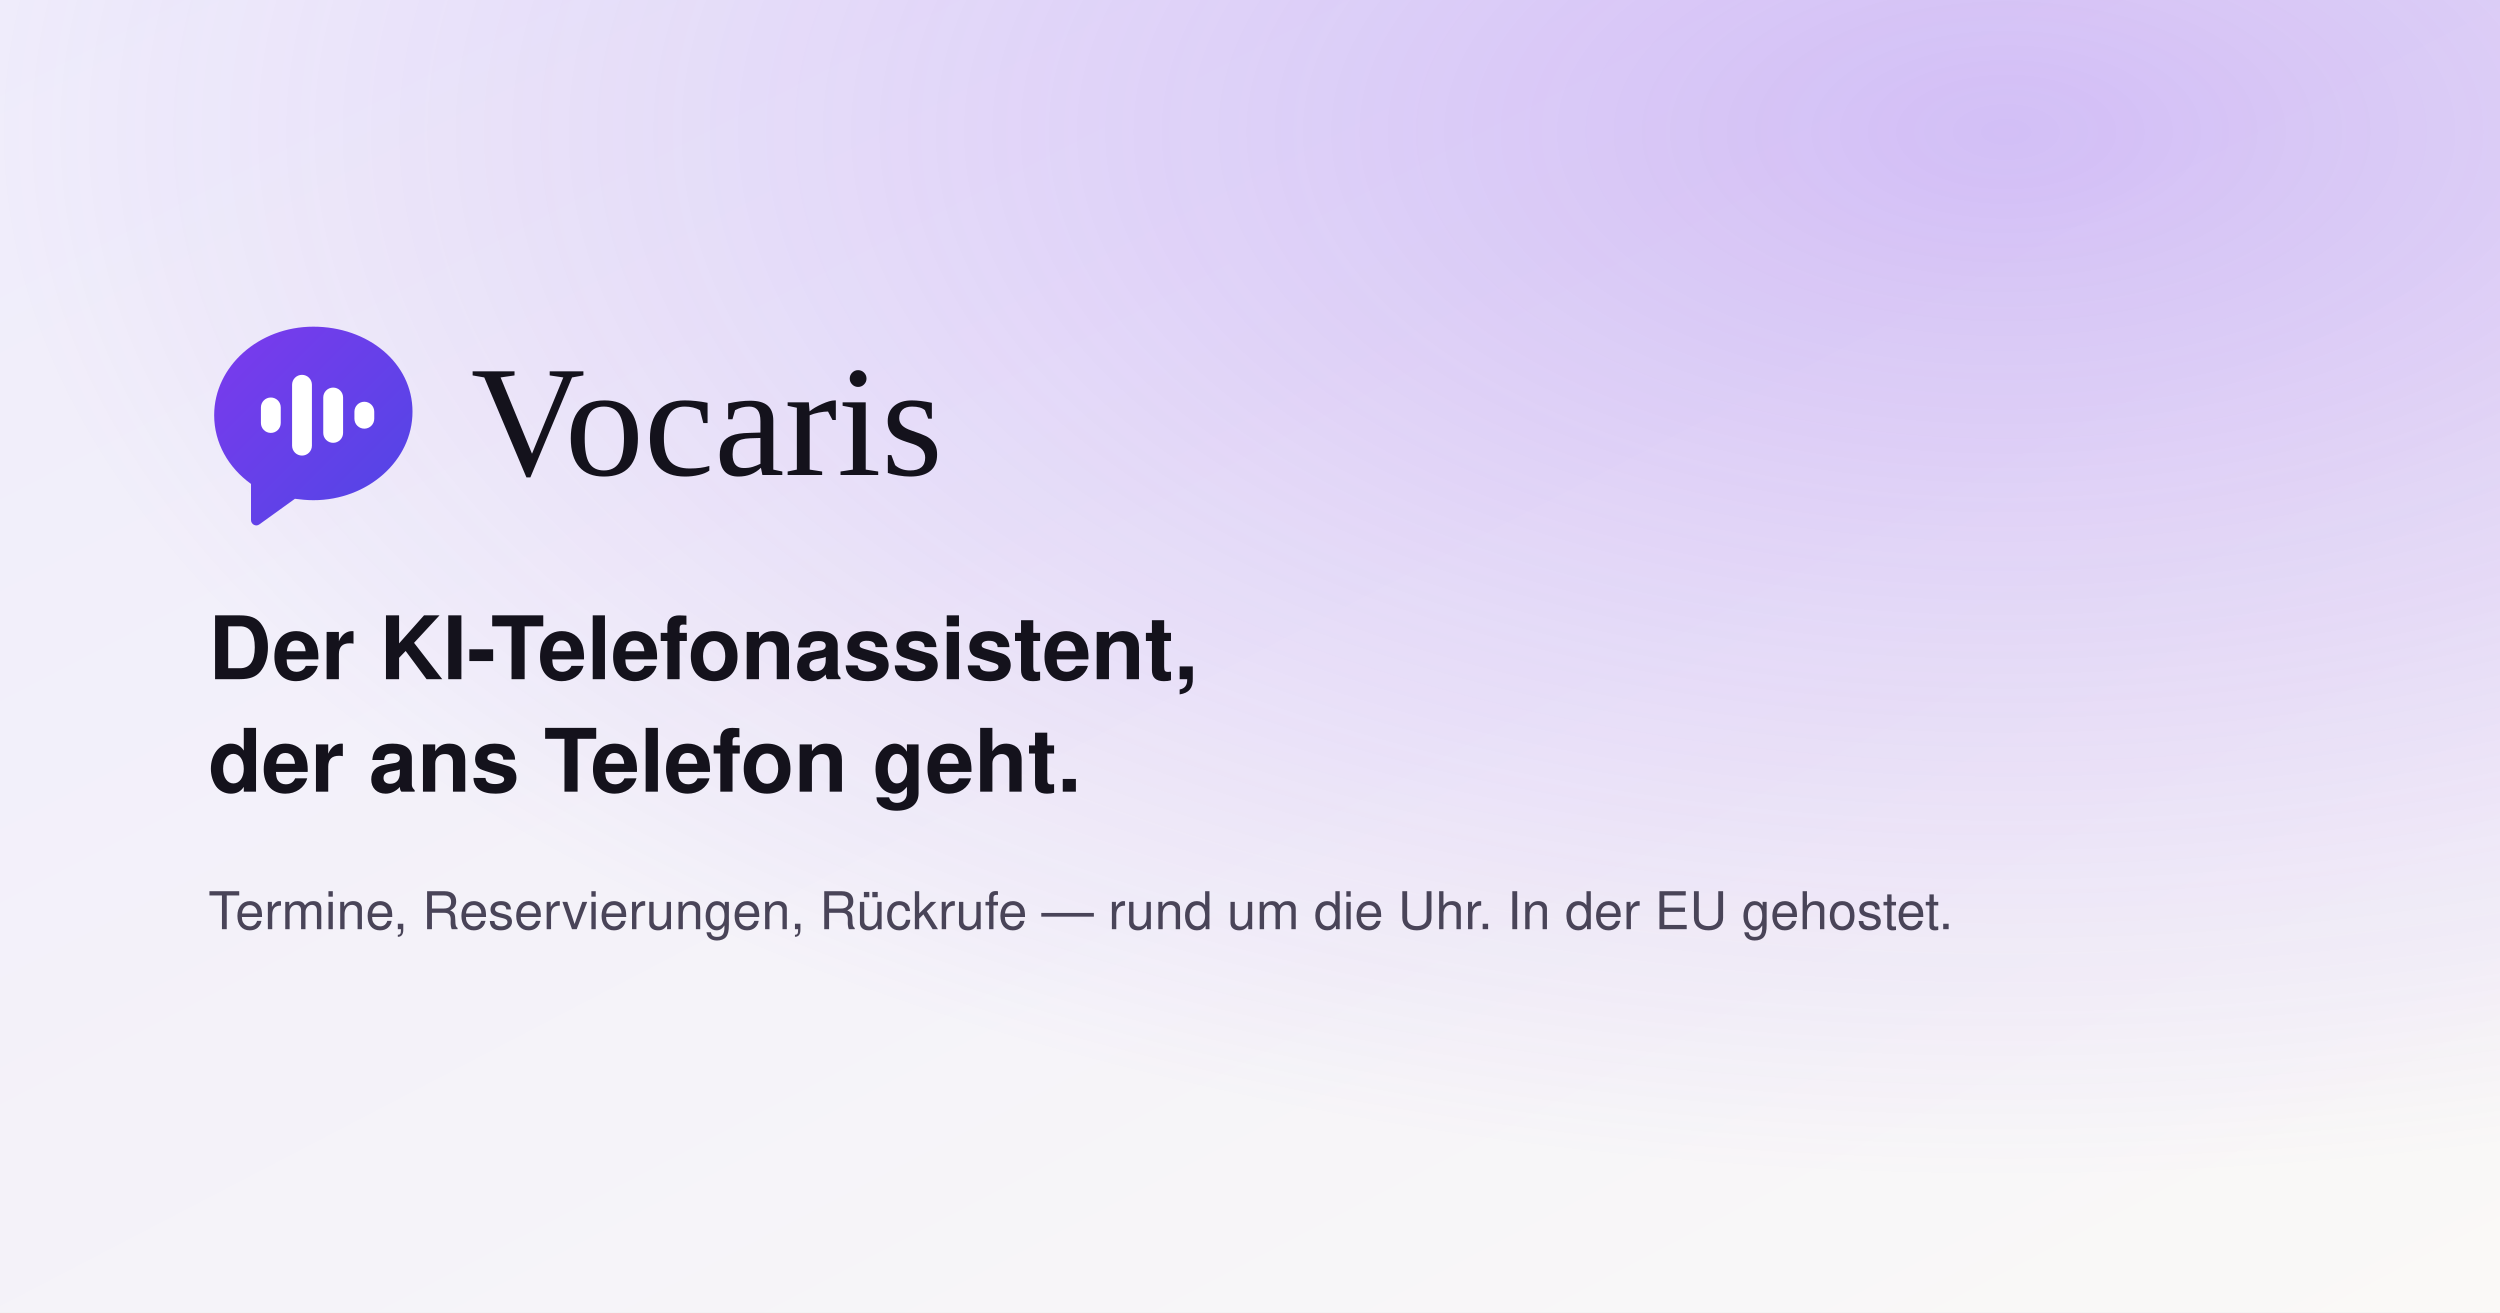
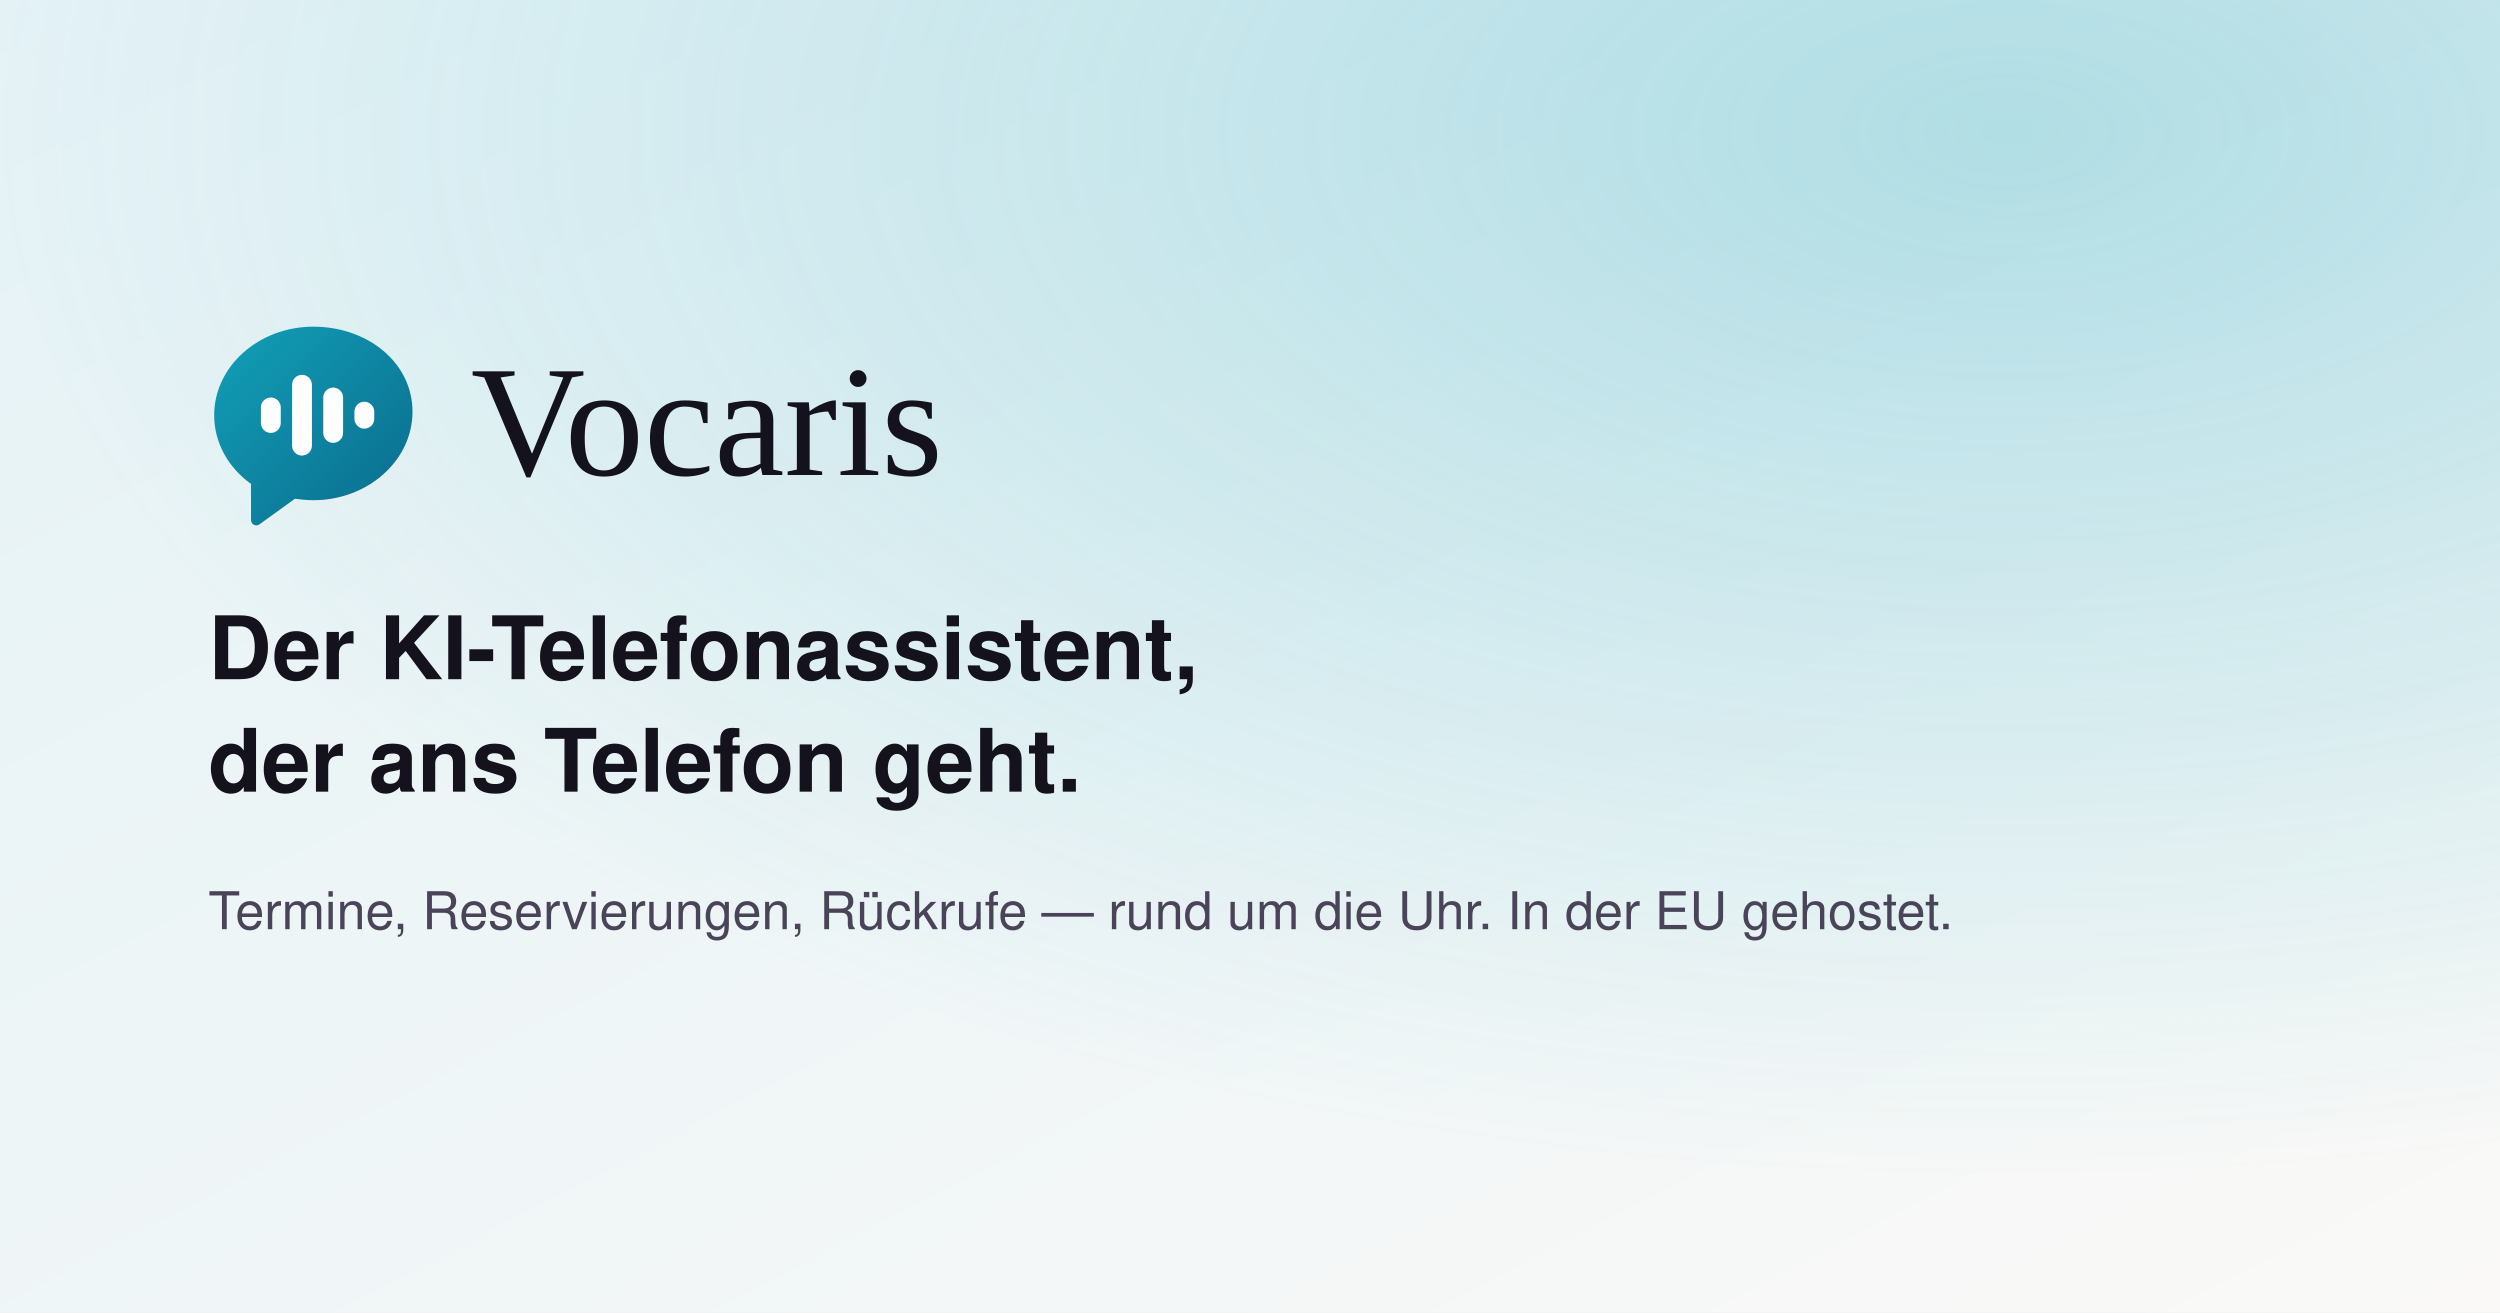
<svg xmlns="http://www.w3.org/2000/svg" viewBox="0 0 1200 630" width="1200" height="630">
  <defs>
    <linearGradient id="bg" x1="0" y1="0" x2="1" y2="1">
-       <stop offset="0" stop-color="#efecfb" />
+       <stop offset="0" stop-color="#E4F2F6" />
      <stop offset="1" stop-color="#faf9f7" />
    </linearGradient>
    <linearGradient id="v" x1="0" y1="0" x2="1" y2="1">
-       <stop offset="0" stop-color="#7c3aed" />
-       <stop offset="1" stop-color="#4f46e5" />
+       <stop offset="0" stop-color="#12A0B8" />
+       <stop offset="1" stop-color="#0A6A8C" />
    </linearGradient>
    <radialGradient id="au" cx=".8" cy=".1" r=".8">
-       <stop offset="0" stop-color="#7c3aed" stop-opacity=".28" />
-       <stop offset="1" stop-color="#7c3aed" stop-opacity="0" />
+       <stop offset="0" stop-color="#12A0B8" stop-opacity=".28" />
+       <stop offset="1" stop-color="#12A0B8" stop-opacity="0" />
    </radialGradient>
  </defs>
  <rect width="1200" height="630" fill="url(#bg)" />
  <rect width="1200" height="630" fill="url(#au)" />
  <g transform="translate(96,150)">
    <g transform="scale(3.4)">
      <path d="M16 2C8.3 2 2 7.6 2 14.5c0 3.9 2 7.4 5.2 9.7v5.1c0 .6.7 1 1.2.6l5-3.6c.8.1 1.7.2 2.6.2 7.7 0 14-5.6 14-12.5S23.7 2 16 2z" fill="url(#v)" />
      <g fill="#fff">
        <rect x="8.6" y="12" width="2.8" height="5" rx="1.4" />
        <rect x="13" y="8.8" width="2.8" height="11.4" rx="1.4" />
        <rect x="17.4" y="10.6" width="2.8" height="7.8" rx="1.4" />
        <rect x="21.8" y="12.6" width="2.8" height="3.8" rx="1.4" />
      </g>
    </g>
    <text x="130" y="78" font-family="Georgia,'Times New Roman',serif" font-size="76" fill="#14121c">Vocaris</text>
    <text x="4" y="176" font-family="Helvetica,Arial,sans-serif" font-size="42" font-weight="700" fill="#14121c">Der KI-Telefonassistent,</text>
    <text x="4" y="230" font-family="Helvetica,Arial,sans-serif" font-size="42" font-weight="700" fill="#14121c">der ans Telefon geht.</text>
    <text x="4" y="296" font-family="Helvetica,Arial,sans-serif" font-size="25" fill="#494458">Termine, Reservierungen, Rückrufe — rund um die Uhr. In der EU gehostet.</text>
  </g>
</svg>
